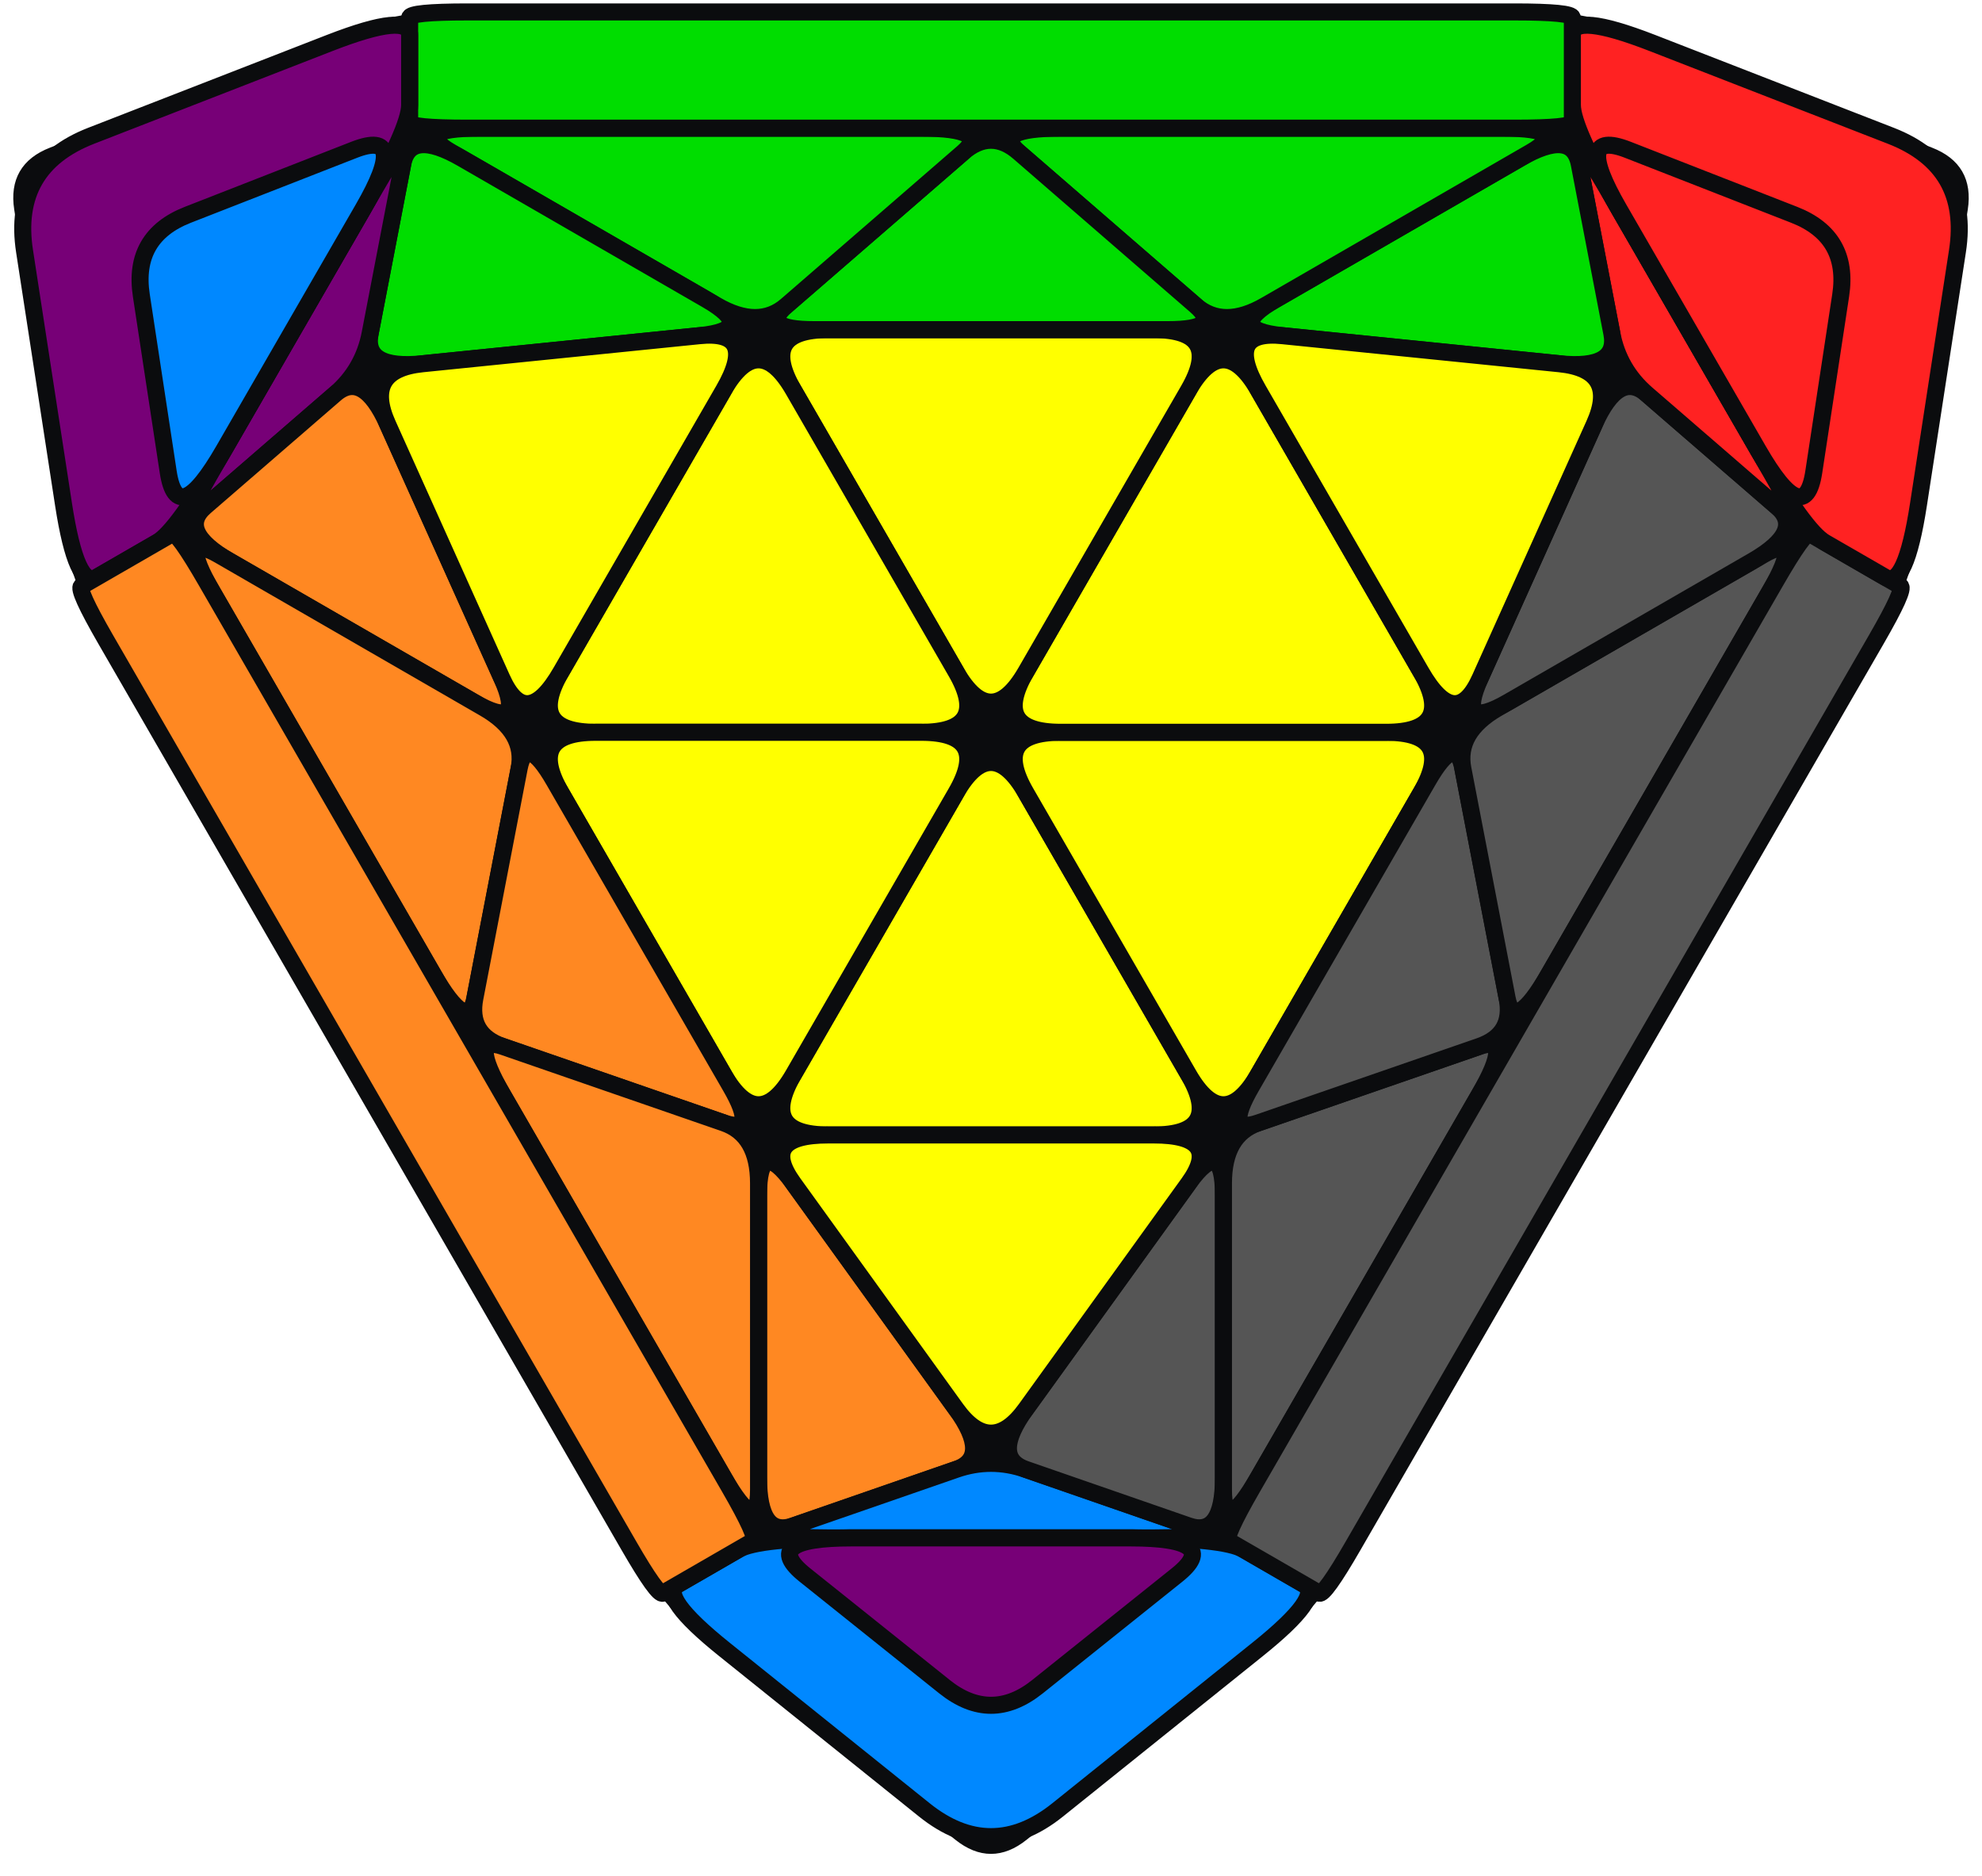
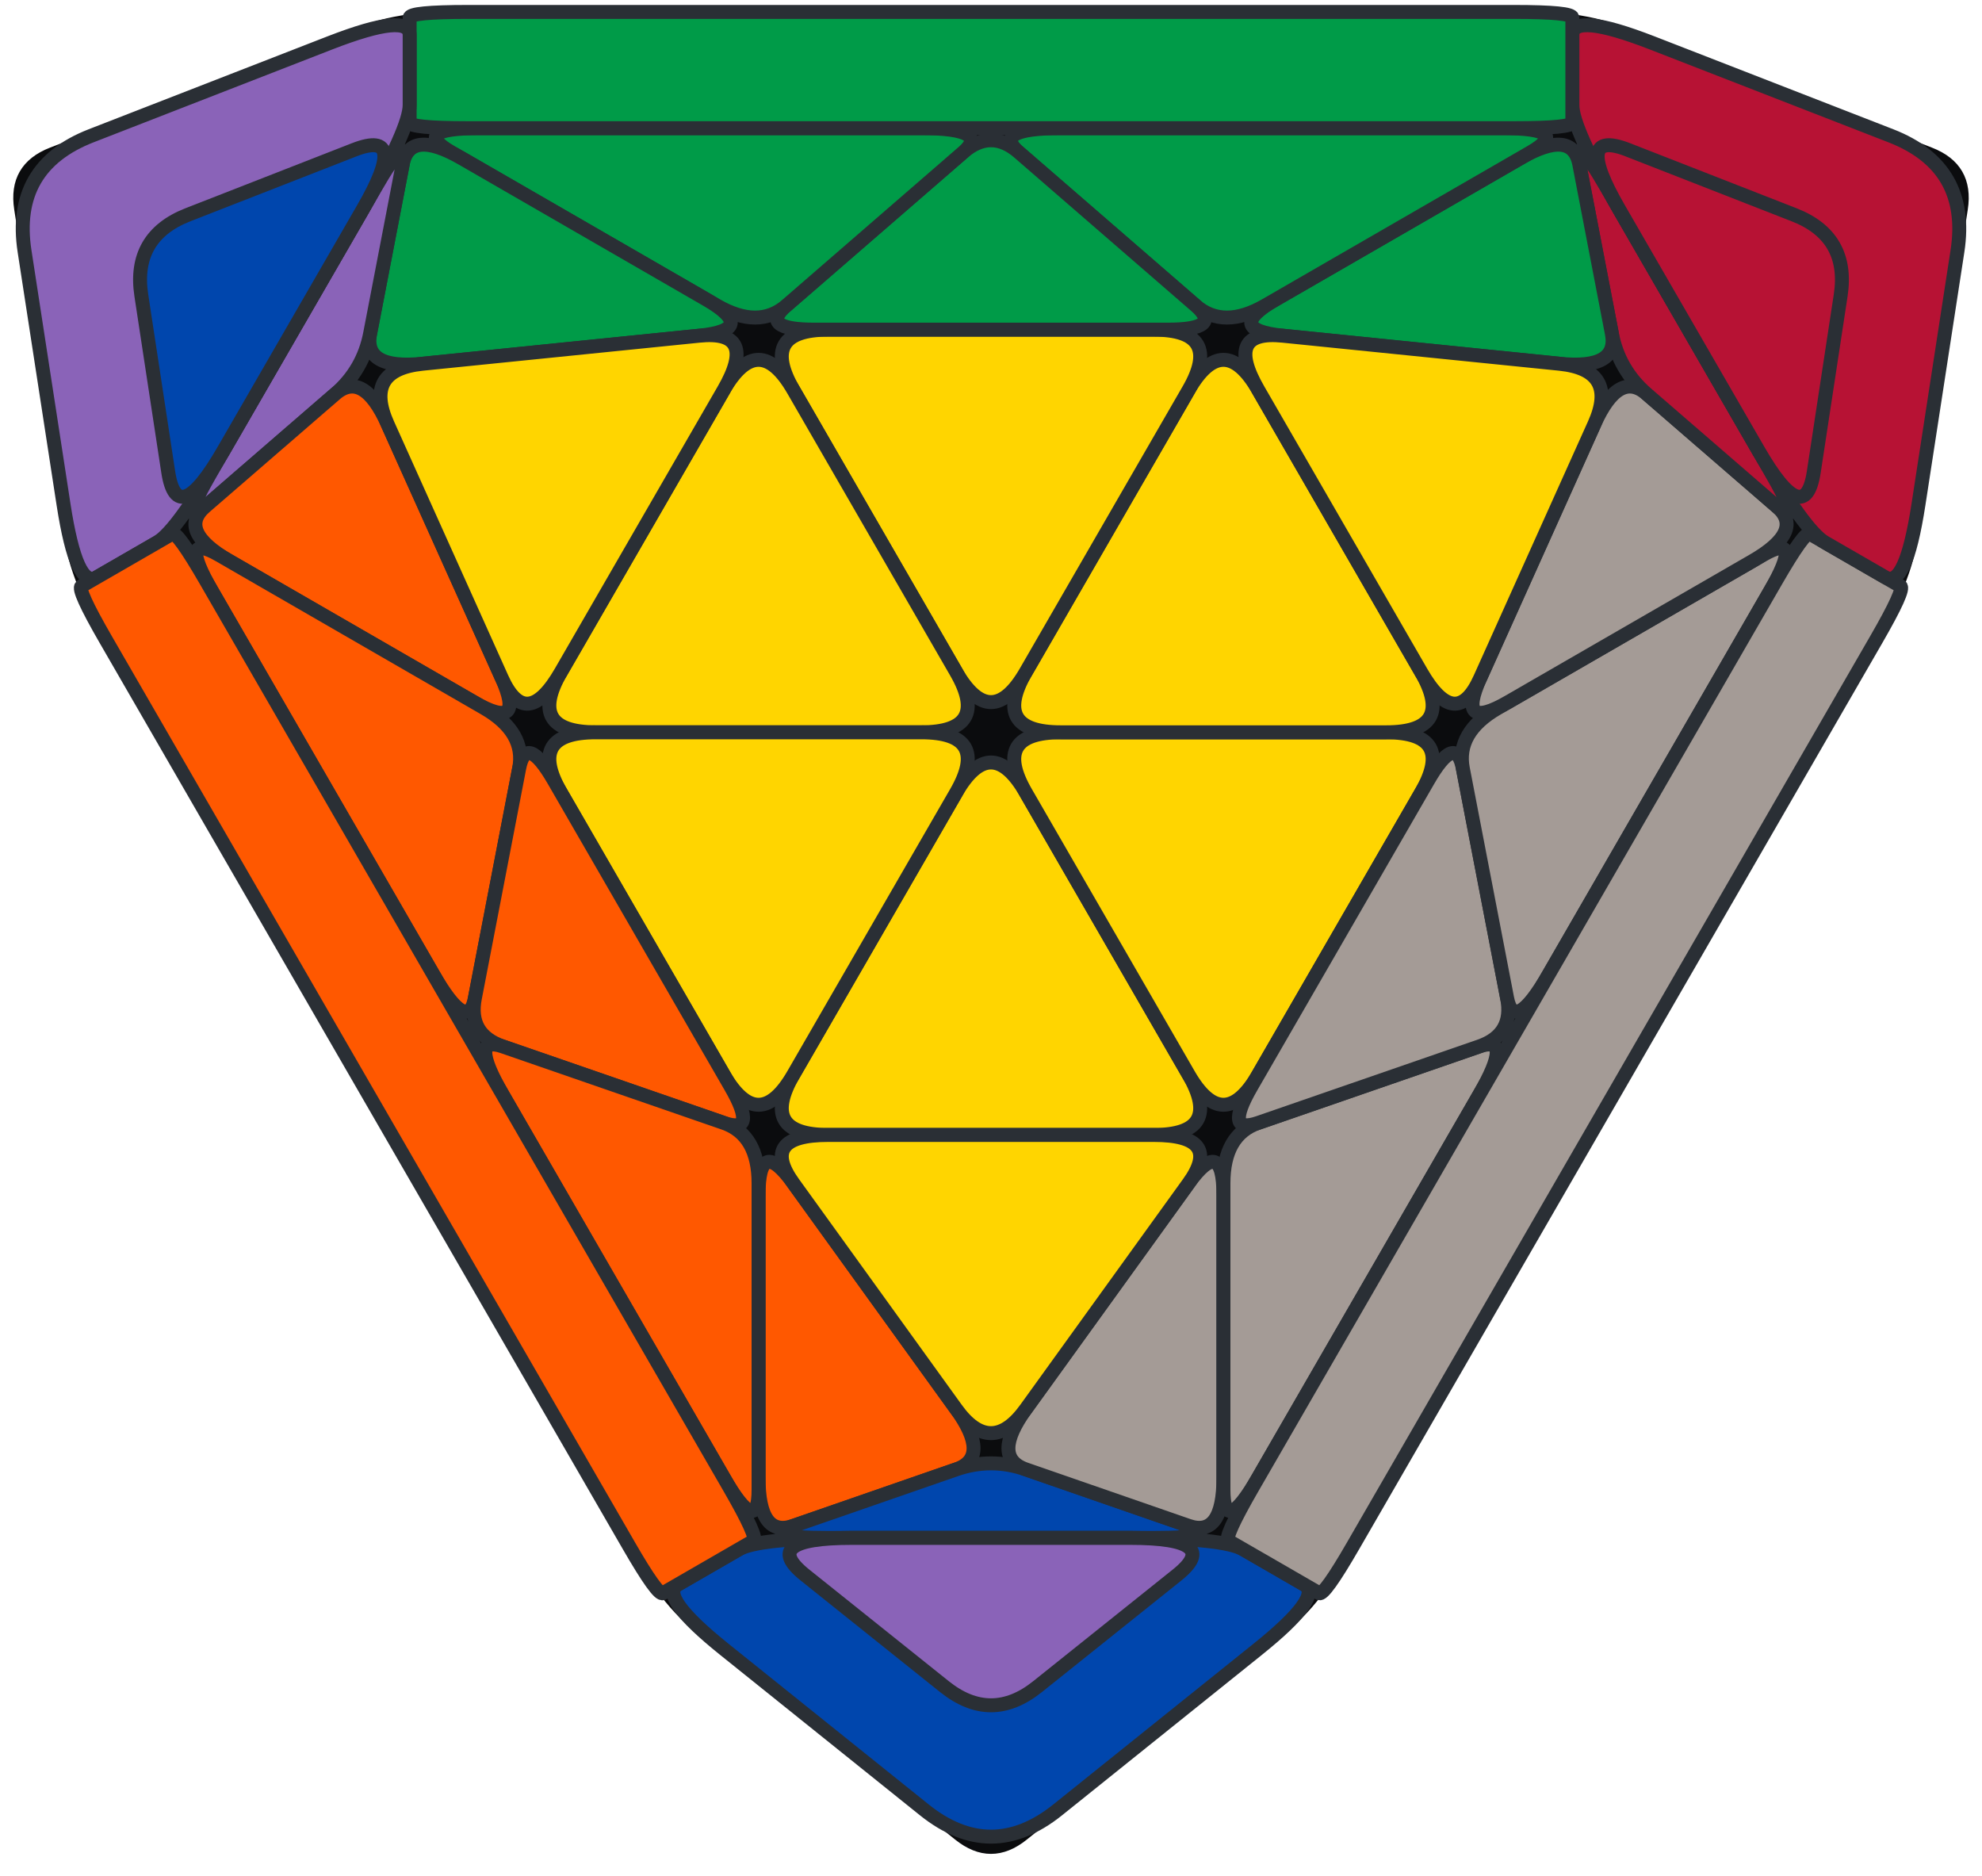
<svg xmlns="http://www.w3.org/2000/svg" viewBox="-12.79 -9.45 25.58 24.2" role="img" aria-label="LT 1 LT case, FTO 3-Look L3T case diagram">
+   <rect x="-10.95" y="24.08" width="27.2" height="NaN" fill="#f5f5f0" rx="2.5" />
  <path d="M-3.869 11.491L-0.430 14.251Q0.000 14.596,0.430 14.251L3.869 11.491 L0.430 14.251L3.869 11.491Q4.299 11.146,5.049 9.847L11.052 -0.550 L5.049 9.847L11.052 -0.550Q11.802 -1.850,11.886 -2.395L12.557 -6.753 L11.886 -2.395L12.557 -6.753Q12.641 -7.298,12.127 -7.498L8.017 -9.096 L12.127 -7.498L8.017 -9.096Q7.503 -9.296,6.003 -9.296L-6.003 -9.296 L6.003 -9.296L-6.003 -9.296Q-7.503 -9.296,-8.017 -9.096L-12.127 -7.498 L-8.017 -9.096L-12.127 -7.498Q-12.641 -7.298,-12.557 -6.753L-11.886 -2.395 L-12.557 -6.753L-11.886 -2.395Q-11.802 -1.850,-11.052 -0.550L-5.049 9.847 L-11.052 -0.550L-5.049 9.847Q-4.299 11.146,-3.869 11.491L-0.430 14.251Z" fill="#0b0c0e" stroke="#0b0c0e" stroke-width="0.1" stroke-linejoin="round" />
-   <path d="M-0.450 0.779L-2.550 4.417Q-3.000 5.196,-2.100 5.196L2.100 5.196 L-2.100 5.196L2.100 5.196Q3.000 5.196,2.550 4.417L0.450 0.779 L2.550 4.417L0.450 0.779Q0.000 0.000,-0.450 0.779L-2.550 4.417Z" fill="#ff0" stroke="#0b0c0e" stroke-width="0.22" stroke-linejoin="round" />
-   <path d="M-3.000 5.976L-3.000 9.616Q-3.000 10.396,-2.550 10.240L-0.450 9.512 L-2.550 10.240L-0.450 9.512Q0.000 9.356,-0.450 8.732L-2.550 5.820 L-0.450 8.732L-2.550 5.820Q-3.000 5.196,-3.000 5.976L-3.000 9.616Z" fill="#f82" stroke="#0b0c0e" stroke-width="0.22" stroke-linejoin="round" />
-   <path d="M-2.100 10.396L2.100 10.396Q3.000 10.396,2.550 10.240L0.450 9.512 L2.550 10.240L0.450 9.512Q0.000 9.356,-0.450 9.512L-2.550 10.240 L-0.450 9.512L-2.550 10.240Q-3.000 10.396,-2.100 10.396L2.100 10.396Z" fill="#08f" stroke="#0b0c0e" stroke-width="0.22" stroke-linejoin="round" />
-   <path d="M3.000 9.616L3.000 5.976Q3.000 5.196,2.550 5.820L0.450 8.732 L2.550 5.820L0.450 8.732Q0.000 9.356,0.450 9.512L2.550 10.240 L0.450 9.512L2.550 10.240Q3.000 10.396,3.000 9.616L3.000 5.976Z" fill="#555" stroke="#0b0c0e" stroke-width="0.22" stroke-linejoin="round" />
-   <path d="M2.100 5.196L-2.100 5.196Q-3.000 5.196,-2.550 5.820L-0.450 8.732 L-2.550 5.820L-0.450 8.732Q0.000 9.356,0.450 8.732L2.550 5.820 L0.450 8.732L2.550 5.820Q3.000 5.196,2.100 5.196L-2.100 5.196Z" fill="#ff0" stroke="#0b0c0e" stroke-width="0.22" stroke-linejoin="round" />
-   <path d="M0.450 0.779L2.550 4.417Q3.000 5.196,3.450 4.417L5.550 0.779 L3.450 4.417L5.550 0.779Q6.000 0.000,5.100 0.000L0.900 0.000 L5.100 0.000L0.900 0.000Q0.000 0.000,0.450 0.779L2.550 4.417Z" fill="#ff0" stroke="#0b0c0e" stroke-width="0.22" stroke-linejoin="round" />
-   <path d="M3.000 5.820L3.000 9.772Q3.000 10.396,3.450 9.616L6.301 4.678 L3.450 9.616L6.301 4.678Q6.752 3.898,6.301 4.054L3.450 5.040 L6.301 4.054L3.450 5.040Q3.000 5.196,3.000 5.820L3.000 9.772Z" fill="#555" stroke="#0b0c0e" stroke-width="0.22" stroke-linejoin="round" />
-   <path d="M5.640 0.624L3.360 4.573Q3.000 5.196,3.450 5.040L6.301 4.054 L3.450 5.040L6.301 4.054Q6.752 3.898,6.661 3.430L6.090 0.468 L6.661 3.430L6.090 0.468Q6.000 0.000,5.640 0.624L3.360 4.573Z" fill="#555" stroke="#0b0c0e" stroke-width="0.22" stroke-linejoin="round" />
-   <path d="M6.090 0.468L6.661 3.430Q6.752 3.898,7.202 3.118L10.053 -1.820 L7.202 3.118L10.053 -1.820Q10.503 -2.600,9.963 -2.288L6.540 -0.312 L9.963 -2.288L6.540 -0.312Q6.000 0.000,6.090 0.468L6.661 3.430Z" fill="#555" stroke="#0b0c0e" stroke-width="0.22" stroke-linejoin="round" />
-   <path d="M-3.260 10.546L-4.039 10.996Q-4.299 11.146,-3.439 11.836L-0.860 13.906 L-3.439 11.836L-0.860 13.906Q0.000 14.596,0.860 13.906L3.439 11.836 L0.860 13.906L3.439 11.836Q4.299 11.146,4.039 10.996L3.260 10.546 L4.039 10.996L3.260 10.546Q3.000 10.396,1.800 10.396L-1.800 10.396 L1.800 10.396L-1.800 10.396Q-3.000 10.396,-3.260 10.546L-4.039 10.996Z" fill="#08f" stroke="#0b0c0e" stroke-width="0.22" stroke-linejoin="round" />
-   <path d="M-2.400 10.876L-0.600 12.316Q0.000 12.796,0.600 12.316L2.400 10.876 L0.600 12.316L2.400 10.876Q3.000 10.396,1.800 10.396L-1.800 10.396 L1.800 10.396L-1.800 10.396Q-3.000 10.396,-2.400 10.876L-0.600 12.316Z" fill="#707" stroke="#0b0c0e" stroke-width="0.22" stroke-linejoin="round" />
-   <path d="M3.065 10.434L4.234 11.109Q4.299 11.146,4.674 10.496L11.427 -1.200 L4.674 10.496L11.427 -1.200Q11.802 -1.850,11.737 -1.887L10.568 -2.562 L11.737 -1.887L10.568 -2.562Q10.503 -2.600,10.128 -1.950L3.375 9.746 L10.128 -1.950L3.375 9.746Q3.000 10.396,3.065 10.434L4.234 11.109Z" fill="#555" stroke="#0b0c0e" stroke-width="0.22" stroke-linejoin="round" />
-   <path d="M0.900 0.000L5.100 0.000Q6.000 0.000,5.550 -0.779L3.450 -4.417 L5.550 -0.779L3.450 -4.417Q3.000 -5.196,2.550 -4.417L0.450 -0.779 L2.550 -4.417L0.450 -0.779Q-0.000 -0.000,0.900 0.000L5.100 0.000Z" fill="#ff0" stroke="#0b0c0e" stroke-width="0.22" stroke-linejoin="round" />
-   <path d="M6.675 -0.390L9.828 -2.210Q10.503 -2.600,10.143 -2.912L8.463 -4.366 L10.143 -2.912L8.463 -4.366Q8.103 -4.678,7.787 -3.976L6.315 -0.702 L7.787 -3.976L6.315 -0.702Q6.000 0.000,6.675 -0.390L9.828 -2.210Z" fill="#555" stroke="#0b0c0e" stroke-width="0.22" stroke-linejoin="round" />
-   <path d="M10.053 -3.379L7.953 -7.017Q7.503 -7.796,7.593 -7.328L8.013 -5.146 L7.593 -7.328L8.013 -5.146Q8.103 -4.678,8.463 -4.366L10.143 -2.912 L8.463 -4.366L10.143 -2.912Q10.503 -2.600,10.053 -3.379L7.953 -7.017Z" fill="#f22" stroke="#0b0c0e" stroke-width="0.22" stroke-linejoin="round" />
-   <path d="M6.828 -7.406L3.675 -5.586Q3.000 -5.196,3.765 -5.118L7.337 -4.756 L3.765 -5.118L7.337 -4.756Q8.103 -4.678,8.013 -5.146L7.593 -7.328 L8.013 -5.146L7.593 -7.328Q7.503 -7.796,6.828 -7.406L3.675 -5.586Z" fill="#0d0" stroke="#0b0c0e" stroke-width="0.22" stroke-linejoin="round" />
-   <path d="M3.450 -4.417L5.550 -0.779Q6.000 0.000,6.315 -0.702L7.787 -3.976 L6.315 -0.702L7.787 -3.976Q8.103 -4.678,7.337 -4.756L3.765 -5.118 L7.337 -4.756L3.765 -5.118Q3.000 -5.196,3.450 -4.417L5.550 -0.779Z" fill="#ff0" stroke="#0b0c0e" stroke-width="0.22" stroke-linejoin="round" />
-   <path d="M0.450 -0.779L2.550 -4.417Q3.000 -5.196,2.100 -5.196L-2.100 -5.196 L2.100 -5.196L-2.100 -5.196Q-3.000 -5.196,-2.550 -4.417L-0.450 -0.779 L-2.550 -4.417L-0.450 -0.779Q-0.000 -0.000,0.450 -0.779L2.550 -4.417Z" fill="#ff0" stroke="#0b0c0e" stroke-width="0.22" stroke-linejoin="round" />
-   <path d="M3.540 -5.508L6.963 -7.484Q7.503 -7.796,6.603 -7.796L0.900 -7.796 L6.603 -7.796L0.900 -7.796Q0.000 -7.796,0.360 -7.484L2.640 -5.508 L0.360 -7.484L2.640 -5.508Q3.000 -5.196,3.540 -5.508L6.963 -7.484Z" fill="#0d0" stroke="#0b0c0e" stroke-width="0.22" stroke-linejoin="round" />
-   <path d="M-2.280 -5.196L2.280 -5.196Q3.000 -5.196,2.640 -5.508L0.360 -7.484 L2.640 -5.508L0.360 -7.484Q0.000 -7.796,-0.360 -7.484L-2.640 -5.508 L-0.360 -7.484L-2.640 -5.508Q-3.000 -5.196,-2.280 -5.196L2.280 -5.196Z" fill="#0d0" stroke="#0b0c0e" stroke-width="0.22" stroke-linejoin="round" />
-   <path d="M-2.640 -5.508L-0.360 -7.484Q0.000 -7.796,-0.900 -7.796L-6.603 -7.796 L-0.900 -7.796L-6.603 -7.796Q-7.503 -7.796,-6.963 -7.484L-3.540 -5.508 L-6.963 -7.484L-3.540 -5.508Q-3.000 -5.196,-2.640 -5.508L-0.360 -7.484Z" fill="#0d0" stroke="#0b0c0e" stroke-width="0.22" stroke-linejoin="round" />
-   <path d="M10.763 -2.450L11.543 -2.000Q11.802 -1.850,11.970 -2.940L12.473 -6.208 L11.970 -2.940L12.473 -6.208Q12.641 -7.298,11.613 -7.698L8.531 -8.897 L11.613 -7.698L8.531 -8.897Q7.503 -9.296,7.503 -8.996L7.503 -8.096 L7.503 -8.996L7.503 -8.096Q7.503 -7.796,8.103 -6.757L9.903 -3.639 L8.103 -6.757L9.903 -3.639Q10.503 -2.600,10.763 -2.450L11.543 -2.000Z" fill="#f22" stroke="#0b0c0e" stroke-width="0.22" stroke-linejoin="round" />
-   <path d="M10.619 -3.360L10.966 -5.638Q11.082 -6.398,10.366 -6.678L8.219 -7.517 L10.366 -6.678L8.219 -7.517Q7.503 -7.796,8.103 -6.757L9.903 -3.639 L8.103 -6.757L9.903 -3.639Q10.503 -2.600,10.619 -3.360L10.966 -5.638Z" fill="#f22" stroke="#0b0c0e" stroke-width="0.22" stroke-linejoin="round" />
-   <path d="M7.503 -7.871L7.503 -9.221Q7.503 -9.296,6.753 -9.296L-6.753 -9.296 L6.753 -9.296L-6.753 -9.296Q-7.503 -9.296,-7.503 -9.221L-7.503 -7.871 L-7.503 -9.221L-7.503 -7.871Q-7.503 -7.796,-6.753 -7.796L6.753 -7.796 L-6.753 -7.796L6.753 -7.796Q7.503 -7.796,7.503 -7.871L7.503 -9.221Z" fill="#0d0" stroke="#0b0c0e" stroke-width="0.22" stroke-linejoin="round" />
-   <path d="M-0.450 -0.779L-2.550 -4.417Q-3.000 -5.196,-3.450 -4.417L-5.550 -0.779 L-3.450 -4.417L-5.550 -0.779Q-6.000 0.000,-5.100 0.000L-0.900 0.000 L-5.100 0.000L-0.900 0.000Q0.000 0.000,-0.450 -0.779L-2.550 -4.417Z" fill="#ff0" stroke="#0b0c0e" stroke-width="0.22" stroke-linejoin="round" />
-   <path d="M-3.675 -5.586L-6.828 -7.406Q-7.503 -7.796,-7.593 -7.328L-8.013 -5.146 L-7.593 -7.328L-8.013 -5.146Q-8.103 -4.678,-7.337 -4.756L-3.765 -5.118 L-7.337 -4.756L-3.765 -5.118Q-3.000 -5.196,-3.675 -5.586L-6.828 -7.406Z" fill="#0d0" stroke="#0b0c0e" stroke-width="0.22" stroke-linejoin="round" />
-   <path d="M-7.953 -7.017L-10.053 -3.379Q-10.503 -2.600,-10.143 -2.912L-8.463 -4.366 L-10.143 -2.912L-8.463 -4.366Q-8.103 -4.678,-8.013 -5.146L-7.593 -7.328 L-8.013 -5.146L-7.593 -7.328Q-7.503 -7.796,-7.953 -7.017L-10.053 -3.379Z" fill="#707" stroke="#0b0c0e" stroke-width="0.22" stroke-linejoin="round" />
-   <path d="M-9.828 -2.210L-6.675 -0.390Q-6.000 0.000,-6.315 -0.702L-7.787 -3.976 L-6.315 -0.702L-7.787 -3.976Q-8.103 -4.678,-8.463 -4.366L-10.143 -2.912 L-8.463 -4.366L-10.143 -2.912Q-10.503 -2.600,-9.828 -2.210L-6.675 -0.390Z" fill="#f82" stroke="#0b0c0e" stroke-width="0.22" stroke-linejoin="round" />
-   <path d="M-5.550 -0.779L-3.450 -4.417Q-3.000 -5.196,-3.765 -5.118L-7.337 -4.756 L-3.765 -5.118L-7.337 -4.756Q-8.103 -4.678,-7.787 -3.976L-6.315 -0.702 L-7.787 -3.976L-6.315 -0.702Q-6.000 0.000,-5.550 -0.779L-3.450 -4.417Z" fill="#ff0" stroke="#0b0c0e" stroke-width="0.22" stroke-linejoin="round" />
-   <path d="M-0.900 0.000L-5.100 0.000Q-6.000 0.000,-5.550 0.779L-3.450 4.417 L-5.550 0.779L-3.450 4.417Q-3.000 5.196,-2.550 4.417L-0.450 0.779 L-2.550 4.417L-0.450 0.779Q0.000 0.000,-0.900 0.000L-5.100 0.000Z" fill="#ff0" stroke="#0b0c0e" stroke-width="0.22" stroke-linejoin="round" />
-   <path d="M-6.540 -0.312L-9.963 -2.288Q-10.503 -2.600,-10.053 -1.820L-7.202 3.118 L-10.053 -1.820L-7.202 3.118Q-6.752 3.898,-6.661 3.430L-6.090 0.468 L-6.661 3.430L-6.090 0.468Q-6.000 0.000,-6.540 -0.312L-9.963 -2.288Z" fill="#f82" stroke="#0b0c0e" stroke-width="0.22" stroke-linejoin="round" />
-   <path d="M-3.360 4.573L-5.640 0.624Q-6.000 0.000,-6.090 0.468L-6.661 3.430 L-6.090 0.468L-6.661 3.430Q-6.752 3.898,-6.301 4.054L-3.450 5.040 L-6.301 4.054L-3.450 5.040Q-3.000 5.196,-3.360 4.573L-5.640 0.624Z" fill="#f82" stroke="#0b0c0e" stroke-width="0.22" stroke-linejoin="round" />
-   <path d="M-3.450 5.040L-6.301 4.054Q-6.752 3.898,-6.301 4.678L-3.450 9.616 L-6.301 4.678L-3.450 9.616Q-3.000 10.396,-3.000 9.772L-3.000 5.820 L-3.000 9.772L-3.000 5.820Q-3.000 5.196,-3.450 5.040L-6.301 4.054Z" fill="#f82" stroke="#0b0c0e" stroke-width="0.22" stroke-linejoin="round" />
-   <path d="M-7.503 -8.096L-7.503 -8.996Q-7.503 -9.296,-8.531 -8.897L-11.613 -7.698 L-8.531 -8.897L-11.613 -7.698Q-12.641 -7.298,-12.473 -6.208L-11.970 -2.940 L-12.473 -6.208L-11.970 -2.940Q-11.802 -1.850,-11.543 -2.000L-10.763 -2.450 L-11.543 -2.000L-10.763 -2.450Q-10.503 -2.600,-9.903 -3.639L-8.103 -6.757 L-9.903 -3.639L-8.103 -6.757Q-7.503 -7.796,-7.503 -8.096L-7.503 -8.996Z" fill="#707" stroke="#0b0c0e" stroke-width="0.22" stroke-linejoin="round" />
-   <path d="M-8.219 -7.517L-10.366 -6.678Q-11.082 -6.398,-10.966 -5.638L-10.619 -3.360 L-10.966 -5.638L-10.619 -3.360Q-10.503 -2.600,-9.903 -3.639L-8.103 -6.757 L-9.903 -3.639L-8.103 -6.757Q-7.503 -7.796,-8.219 -7.517L-10.366 -6.678Z" fill="#08f" stroke="#0b0c0e" stroke-width="0.22" stroke-linejoin="round" />
-   <path d="M-10.568 -2.562L-11.737 -1.887Q-11.802 -1.850,-11.427 -1.200L-4.674 10.496 L-11.427 -1.200L-4.674 10.496Q-4.299 11.146,-4.234 11.109L-3.065 10.434 L-4.234 11.109L-3.065 10.434Q-3.000 10.396,-3.375 9.746L-10.128 -1.950 L-3.375 9.746L-10.128 -1.950Q-10.503 -2.600,-10.568 -2.562L-11.737 -1.887Z" fill="#f82" stroke="#0b0c0e" stroke-width="0.22" stroke-linejoin="round" />
+   <path d="M-0.450 0.779L-2.550 4.417Q-3.000 5.196,-2.100 5.196L2.100 5.196 L-2.100 5.196L2.100 5.196Q3.000 5.196,2.550 4.417L0.450 0.779 L2.550 4.417L0.450 0.779Q0.000 0.000,-0.450 0.779L-2.550 4.417Z" fill="#ffd500" stroke="#2a2f35" stroke-width="0.18" stroke-linejoin="round" />
+   <path d="M-3.000 5.976L-3.000 9.616Q-3.000 10.396,-2.550 10.240L-0.450 9.512 L-2.550 10.240L-0.450 9.512Q0.000 9.356,-0.450 8.732L-2.550 5.820 L-0.450 8.732L-2.550 5.820Q-3.000 5.196,-3.000 5.976L-3.000 9.616Z" fill="#ff5800" stroke="#2a2f35" stroke-width="0.18" stroke-linejoin="round" />
+   <path d="M-2.100 10.396L2.100 10.396Q3.000 10.396,2.550 10.240L0.450 9.512 L2.550 10.240L0.450 9.512Q0.000 9.356,-0.450 9.512L-2.550 10.240 L-0.450 9.512L-2.550 10.240Q-3.000 10.396,-2.100 10.396L2.100 10.396Z" fill="#0046ad" stroke="#2a2f35" stroke-width="0.18" stroke-linejoin="round" />
+   <path d="M3.000 9.616L3.000 5.976Q3.000 5.196,2.550 5.820L0.450 8.732 L2.550 5.820L0.450 8.732Q0.000 9.356,0.450 9.512L2.550 10.240 L0.450 9.512L2.550 10.240Q3.000 10.396,3.000 9.616L3.000 5.976Z" fill="#a49b96" stroke="#2a2f35" stroke-width="0.18" stroke-linejoin="round" />
+   <path d="M2.100 5.196L-2.100 5.196Q-3.000 5.196,-2.550 5.820L-0.450 8.732 L-2.550 5.820L-0.450 8.732Q0.000 9.356,0.450 8.732L2.550 5.820 L0.450 8.732L2.550 5.820Q3.000 5.196,2.100 5.196L-2.100 5.196Z" fill="#ffd500" stroke="#2a2f35" stroke-width="0.18" stroke-linejoin="round" />
+   <path d="M0.450 0.779L2.550 4.417Q3.000 5.196,3.450 4.417L5.550 0.779 L3.450 4.417L5.550 0.779Q6.000 0.000,5.100 0.000L0.900 0.000 L5.100 0.000L0.900 0.000Q0.000 0.000,0.450 0.779L2.550 4.417Z" fill="#ffd500" stroke="#2a2f35" stroke-width="0.18" stroke-linejoin="round" />
+   <path d="M3.000 5.820L3.000 9.772Q3.000 10.396,3.450 9.616L6.301 4.678 L3.450 9.616L6.301 4.678Q6.752 3.898,6.301 4.054L3.450 5.040 L6.301 4.054L3.450 5.040Q3.000 5.196,3.000 5.820L3.000 9.772Z" fill="#a49b96" stroke="#2a2f35" stroke-width="0.18" stroke-linejoin="round" />
+   <path d="M5.640 0.624L3.360 4.573Q3.000 5.196,3.450 5.040L6.301 4.054 L3.450 5.040L6.301 4.054Q6.752 3.898,6.661 3.430L6.090 0.468 L6.661 3.430L6.090 0.468Q6.000 0.000,5.640 0.624L3.360 4.573Z" fill="#a49b96" stroke="#2a2f35" stroke-width="0.18" stroke-linejoin="round" />
+   <path d="M6.090 0.468L6.661 3.430Q6.752 3.898,7.202 3.118L10.053 -1.820 L7.202 3.118L10.053 -1.820Q10.503 -2.600,9.963 -2.288L6.540 -0.312 L9.963 -2.288L6.540 -0.312Q6.000 0.000,6.090 0.468L6.661 3.430Z" fill="#a49b96" stroke="#2a2f35" stroke-width="0.18" stroke-linejoin="round" />
+   <path d="M-3.260 10.546L-4.039 10.996Q-4.299 11.146,-3.439 11.836L-0.860 13.906 L-3.439 11.836L-0.860 13.906Q0.000 14.596,0.860 13.906L3.439 11.836 L0.860 13.906L3.439 11.836Q4.299 11.146,4.039 10.996L3.260 10.546 L4.039 10.996L3.260 10.546Q3.000 10.396,1.800 10.396L-1.800 10.396 L1.800 10.396L-1.800 10.396Q-3.000 10.396,-3.260 10.546L-4.039 10.996Z" fill="#0046ad" stroke="#2a2f35" stroke-width="0.18" stroke-linejoin="round" />
+   <path d="M-2.400 10.876L-0.600 12.316Q0.000 12.796,0.600 12.316L2.400 10.876 L0.600 12.316L2.400 10.876Q3.000 10.396,1.800 10.396L-1.800 10.396 L1.800 10.396L-1.800 10.396Q-3.000 10.396,-2.400 10.876L-0.600 12.316Z" fill="#8a63b8" stroke="#2a2f35" stroke-width="0.18" stroke-linejoin="round" />
+   <path d="M3.065 10.434L4.234 11.109Q4.299 11.146,4.674 10.496L11.427 -1.200 L4.674 10.496L11.427 -1.200Q11.802 -1.850,11.737 -1.887L10.568 -2.562 L11.737 -1.887L10.568 -2.562Q10.503 -2.600,10.128 -1.950L3.375 9.746 L10.128 -1.950L3.375 9.746Q3.000 10.396,3.065 10.434L4.234 11.109Z" fill="#a49b96" stroke="#2a2f35" stroke-width="0.18" stroke-linejoin="round" />
+   <path d="M0.900 0.000L5.100 0.000Q6.000 0.000,5.550 -0.779L3.450 -4.417 L5.550 -0.779L3.450 -4.417Q3.000 -5.196,2.550 -4.417L0.450 -0.779 L2.550 -4.417L0.450 -0.779Q-0.000 -0.000,0.900 0.000L5.100 0.000Z" fill="#ffd500" stroke="#2a2f35" stroke-width="0.18" stroke-linejoin="round" />
+   <path d="M6.675 -0.390L9.828 -2.210Q10.503 -2.600,10.143 -2.912L8.463 -4.366 L10.143 -2.912L8.463 -4.366Q8.103 -4.678,7.787 -3.976L6.315 -0.702 L7.787 -3.976L6.315 -0.702Q6.000 0.000,6.675 -0.390L9.828 -2.210Z" fill="#a49b96" stroke="#2a2f35" stroke-width="0.18" stroke-linejoin="round" />
+   <path d="M10.053 -3.379L7.953 -7.017Q7.503 -7.796,7.593 -7.328L8.013 -5.146 L7.593 -7.328L8.013 -5.146Q8.103 -4.678,8.463 -4.366L10.143 -2.912 L8.463 -4.366L10.143 -2.912Q10.503 -2.600,10.053 -3.379L7.953 -7.017Z" fill="#b71234" stroke="#2a2f35" stroke-width="0.18" stroke-linejoin="round" />
+   <path d="M6.828 -7.406L3.675 -5.586Q3.000 -5.196,3.765 -5.118L7.337 -4.756 L3.765 -5.118L7.337 -4.756Q8.103 -4.678,8.013 -5.146L7.593 -7.328 L8.013 -5.146L7.593 -7.328Q7.503 -7.796,6.828 -7.406L3.675 -5.586Z" fill="#009b48" stroke="#2a2f35" stroke-width="0.18" stroke-linejoin="round" />
+   <path d="M3.450 -4.417L5.550 -0.779Q6.000 0.000,6.315 -0.702L7.787 -3.976 L6.315 -0.702L7.787 -3.976Q8.103 -4.678,7.337 -4.756L3.765 -5.118 L7.337 -4.756L3.765 -5.118Q3.000 -5.196,3.450 -4.417L5.550 -0.779Z" fill="#ffd500" stroke="#2a2f35" stroke-width="0.18" stroke-linejoin="round" />
+   <path d="M0.450 -0.779L2.550 -4.417Q3.000 -5.196,2.100 -5.196L-2.100 -5.196 L2.100 -5.196L-2.100 -5.196Q-3.000 -5.196,-2.550 -4.417L-0.450 -0.779 L-2.550 -4.417L-0.450 -0.779Q-0.000 -0.000,0.450 -0.779L2.550 -4.417Z" fill="#ffd500" stroke="#2a2f35" stroke-width="0.18" stroke-linejoin="round" />
+   <path d="M3.540 -5.508L6.963 -7.484Q7.503 -7.796,6.603 -7.796L0.900 -7.796 L6.603 -7.796L0.900 -7.796Q0.000 -7.796,0.360 -7.484L2.640 -5.508 L0.360 -7.484L2.640 -5.508Q3.000 -5.196,3.540 -5.508L6.963 -7.484Z" fill="#009b48" stroke="#2a2f35" stroke-width="0.18" stroke-linejoin="round" />
+   <path d="M-2.280 -5.196L2.280 -5.196Q3.000 -5.196,2.640 -5.508L0.360 -7.484 L2.640 -5.508L0.360 -7.484Q0.000 -7.796,-0.360 -7.484L-2.640 -5.508 L-0.360 -7.484L-2.640 -5.508Q-3.000 -5.196,-2.280 -5.196L2.280 -5.196Z" fill="#009b48" stroke="#2a2f35" stroke-width="0.18" stroke-linejoin="round" />
+   <path d="M-2.640 -5.508L-0.360 -7.484Q0.000 -7.796,-0.900 -7.796L-6.603 -7.796 L-0.900 -7.796L-6.603 -7.796Q-7.503 -7.796,-6.963 -7.484L-3.540 -5.508 L-6.963 -7.484L-3.540 -5.508Q-3.000 -5.196,-2.640 -5.508L-0.360 -7.484Z" fill="#009b48" stroke="#2a2f35" stroke-width="0.18" stroke-linejoin="round" />
+   <path d="M10.763 -2.450L11.543 -2.000Q11.802 -1.850,11.970 -2.940L12.473 -6.208 L11.970 -2.940L12.473 -6.208Q12.641 -7.298,11.613 -7.698L8.531 -8.897 L11.613 -7.698L8.531 -8.897Q7.503 -9.296,7.503 -8.996L7.503 -8.096 L7.503 -8.996L7.503 -8.096Q7.503 -7.796,8.103 -6.757L9.903 -3.639 L8.103 -6.757L9.903 -3.639Q10.503 -2.600,10.763 -2.450L11.543 -2.000Z" fill="#b71234" stroke="#2a2f35" stroke-width="0.18" stroke-linejoin="round" />
+   <path d="M10.619 -3.360L10.966 -5.638Q11.082 -6.398,10.366 -6.678L8.219 -7.517 L10.366 -6.678L8.219 -7.517Q7.503 -7.796,8.103 -6.757L9.903 -3.639 L8.103 -6.757L9.903 -3.639Q10.503 -2.600,10.619 -3.360L10.966 -5.638Z" fill="#b71234" stroke="#2a2f35" stroke-width="0.18" stroke-linejoin="round" />
+   <path d="M7.503 -7.871L7.503 -9.221Q7.503 -9.296,6.753 -9.296L-6.753 -9.296 L6.753 -9.296L-6.753 -9.296Q-7.503 -9.296,-7.503 -9.221L-7.503 -7.871 L-7.503 -9.221L-7.503 -7.871Q-7.503 -7.796,-6.753 -7.796L6.753 -7.796 L-6.753 -7.796L6.753 -7.796Q7.503 -7.796,7.503 -7.871L7.503 -9.221Z" fill="#009b48" stroke="#2a2f35" stroke-width="0.18" stroke-linejoin="round" />
+   <path d="M-0.450 -0.779L-2.550 -4.417Q-3.000 -5.196,-3.450 -4.417L-5.550 -0.779 L-3.450 -4.417L-5.550 -0.779Q-6.000 0.000,-5.100 0.000L-0.900 0.000 L-5.100 0.000L-0.900 0.000Q0.000 0.000,-0.450 -0.779L-2.550 -4.417Z" fill="#ffd500" stroke="#2a2f35" stroke-width="0.18" stroke-linejoin="round" />
+   <path d="M-3.675 -5.586L-6.828 -7.406Q-7.503 -7.796,-7.593 -7.328L-8.013 -5.146 L-7.593 -7.328L-8.013 -5.146Q-8.103 -4.678,-7.337 -4.756L-3.765 -5.118 L-7.337 -4.756L-3.765 -5.118Q-3.000 -5.196,-3.675 -5.586L-6.828 -7.406Z" fill="#009b48" stroke="#2a2f35" stroke-width="0.18" stroke-linejoin="round" />
+   <path d="M-7.953 -7.017L-10.053 -3.379Q-10.503 -2.600,-10.143 -2.912L-8.463 -4.366 L-10.143 -2.912L-8.463 -4.366Q-8.103 -4.678,-8.013 -5.146L-7.593 -7.328 L-8.013 -5.146L-7.593 -7.328Q-7.503 -7.796,-7.953 -7.017L-10.053 -3.379Z" fill="#8a63b8" stroke="#2a2f35" stroke-width="0.18" stroke-linejoin="round" />
+   <path d="M-9.828 -2.210L-6.675 -0.390Q-6.000 0.000,-6.315 -0.702L-7.787 -3.976 L-6.315 -0.702L-7.787 -3.976Q-8.103 -4.678,-8.463 -4.366L-10.143 -2.912 L-8.463 -4.366L-10.143 -2.912Q-10.503 -2.600,-9.828 -2.210L-6.675 -0.390Z" fill="#ff5800" stroke="#2a2f35" stroke-width="0.18" stroke-linejoin="round" />
+   <path d="M-5.550 -0.779L-3.450 -4.417Q-3.000 -5.196,-3.765 -5.118L-7.337 -4.756 L-3.765 -5.118L-7.337 -4.756Q-8.103 -4.678,-7.787 -3.976L-6.315 -0.702 L-7.787 -3.976L-6.315 -0.702Q-6.000 0.000,-5.550 -0.779L-3.450 -4.417Z" fill="#ffd500" stroke="#2a2f35" stroke-width="0.18" stroke-linejoin="round" />
+   <path d="M-0.900 0.000L-5.100 0.000Q-6.000 0.000,-5.550 0.779L-3.450 4.417 L-5.550 0.779L-3.450 4.417Q-3.000 5.196,-2.550 4.417L-0.450 0.779 L-2.550 4.417L-0.450 0.779Q0.000 0.000,-0.900 0.000L-5.100 0.000Z" fill="#ffd500" stroke="#2a2f35" stroke-width="0.18" stroke-linejoin="round" />
+   <path d="M-6.540 -0.312L-9.963 -2.288Q-10.503 -2.600,-10.053 -1.820L-7.202 3.118 L-10.053 -1.820L-7.202 3.118Q-6.752 3.898,-6.661 3.430L-6.090 0.468 L-6.661 3.430L-6.090 0.468Q-6.000 0.000,-6.540 -0.312L-9.963 -2.288Z" fill="#ff5800" stroke="#2a2f35" stroke-width="0.18" stroke-linejoin="round" />
+   <path d="M-3.360 4.573L-5.640 0.624Q-6.000 0.000,-6.090 0.468L-6.661 3.430 L-6.090 0.468L-6.661 3.430Q-6.752 3.898,-6.301 4.054L-3.450 5.040 L-6.301 4.054L-3.450 5.040Q-3.000 5.196,-3.360 4.573L-5.640 0.624Z" fill="#ff5800" stroke="#2a2f35" stroke-width="0.18" stroke-linejoin="round" />
+   <path d="M-3.450 5.040L-6.301 4.054Q-6.752 3.898,-6.301 4.678L-3.450 9.616 L-6.301 4.678L-3.450 9.616Q-3.000 10.396,-3.000 9.772L-3.000 5.820 L-3.000 9.772L-3.000 5.820Q-3.000 5.196,-3.450 5.040L-6.301 4.054Z" fill="#ff5800" stroke="#2a2f35" stroke-width="0.18" stroke-linejoin="round" />
+   <path d="M-7.503 -8.096L-7.503 -8.996Q-7.503 -9.296,-8.531 -8.897L-11.613 -7.698 L-8.531 -8.897L-11.613 -7.698Q-12.641 -7.298,-12.473 -6.208L-11.970 -2.940 L-12.473 -6.208L-11.970 -2.940Q-11.802 -1.850,-11.543 -2.000L-10.763 -2.450 L-11.543 -2.000L-10.763 -2.450Q-10.503 -2.600,-9.903 -3.639L-8.103 -6.757 L-9.903 -3.639L-8.103 -6.757Q-7.503 -7.796,-7.503 -8.096L-7.503 -8.996Z" fill="#8a63b8" stroke="#2a2f35" stroke-width="0.18" stroke-linejoin="round" />
+   <path d="M-8.219 -7.517L-10.366 -6.678Q-11.082 -6.398,-10.966 -5.638L-10.619 -3.360 L-10.966 -5.638L-10.619 -3.360Q-10.503 -2.600,-9.903 -3.639L-8.103 -6.757 L-9.903 -3.639L-8.103 -6.757Q-7.503 -7.796,-8.219 -7.517L-10.366 -6.678Z" fill="#0046ad" stroke="#2a2f35" stroke-width="0.18" stroke-linejoin="round" />
+   <path d="M-10.568 -2.562L-11.737 -1.887Q-11.802 -1.850,-11.427 -1.200L-4.674 10.496 L-11.427 -1.200L-4.674 10.496Q-4.299 11.146,-4.234 11.109L-3.065 10.434 L-4.234 11.109L-3.065 10.434Q-3.000 10.396,-3.375 9.746L-10.128 -1.950 L-3.375 9.746L-10.128 -1.950Q-10.503 -2.600,-10.568 -2.562L-11.737 -1.887Z" fill="#ff5800" stroke="#2a2f35" stroke-width="0.18" stroke-linejoin="round" />
</svg>
